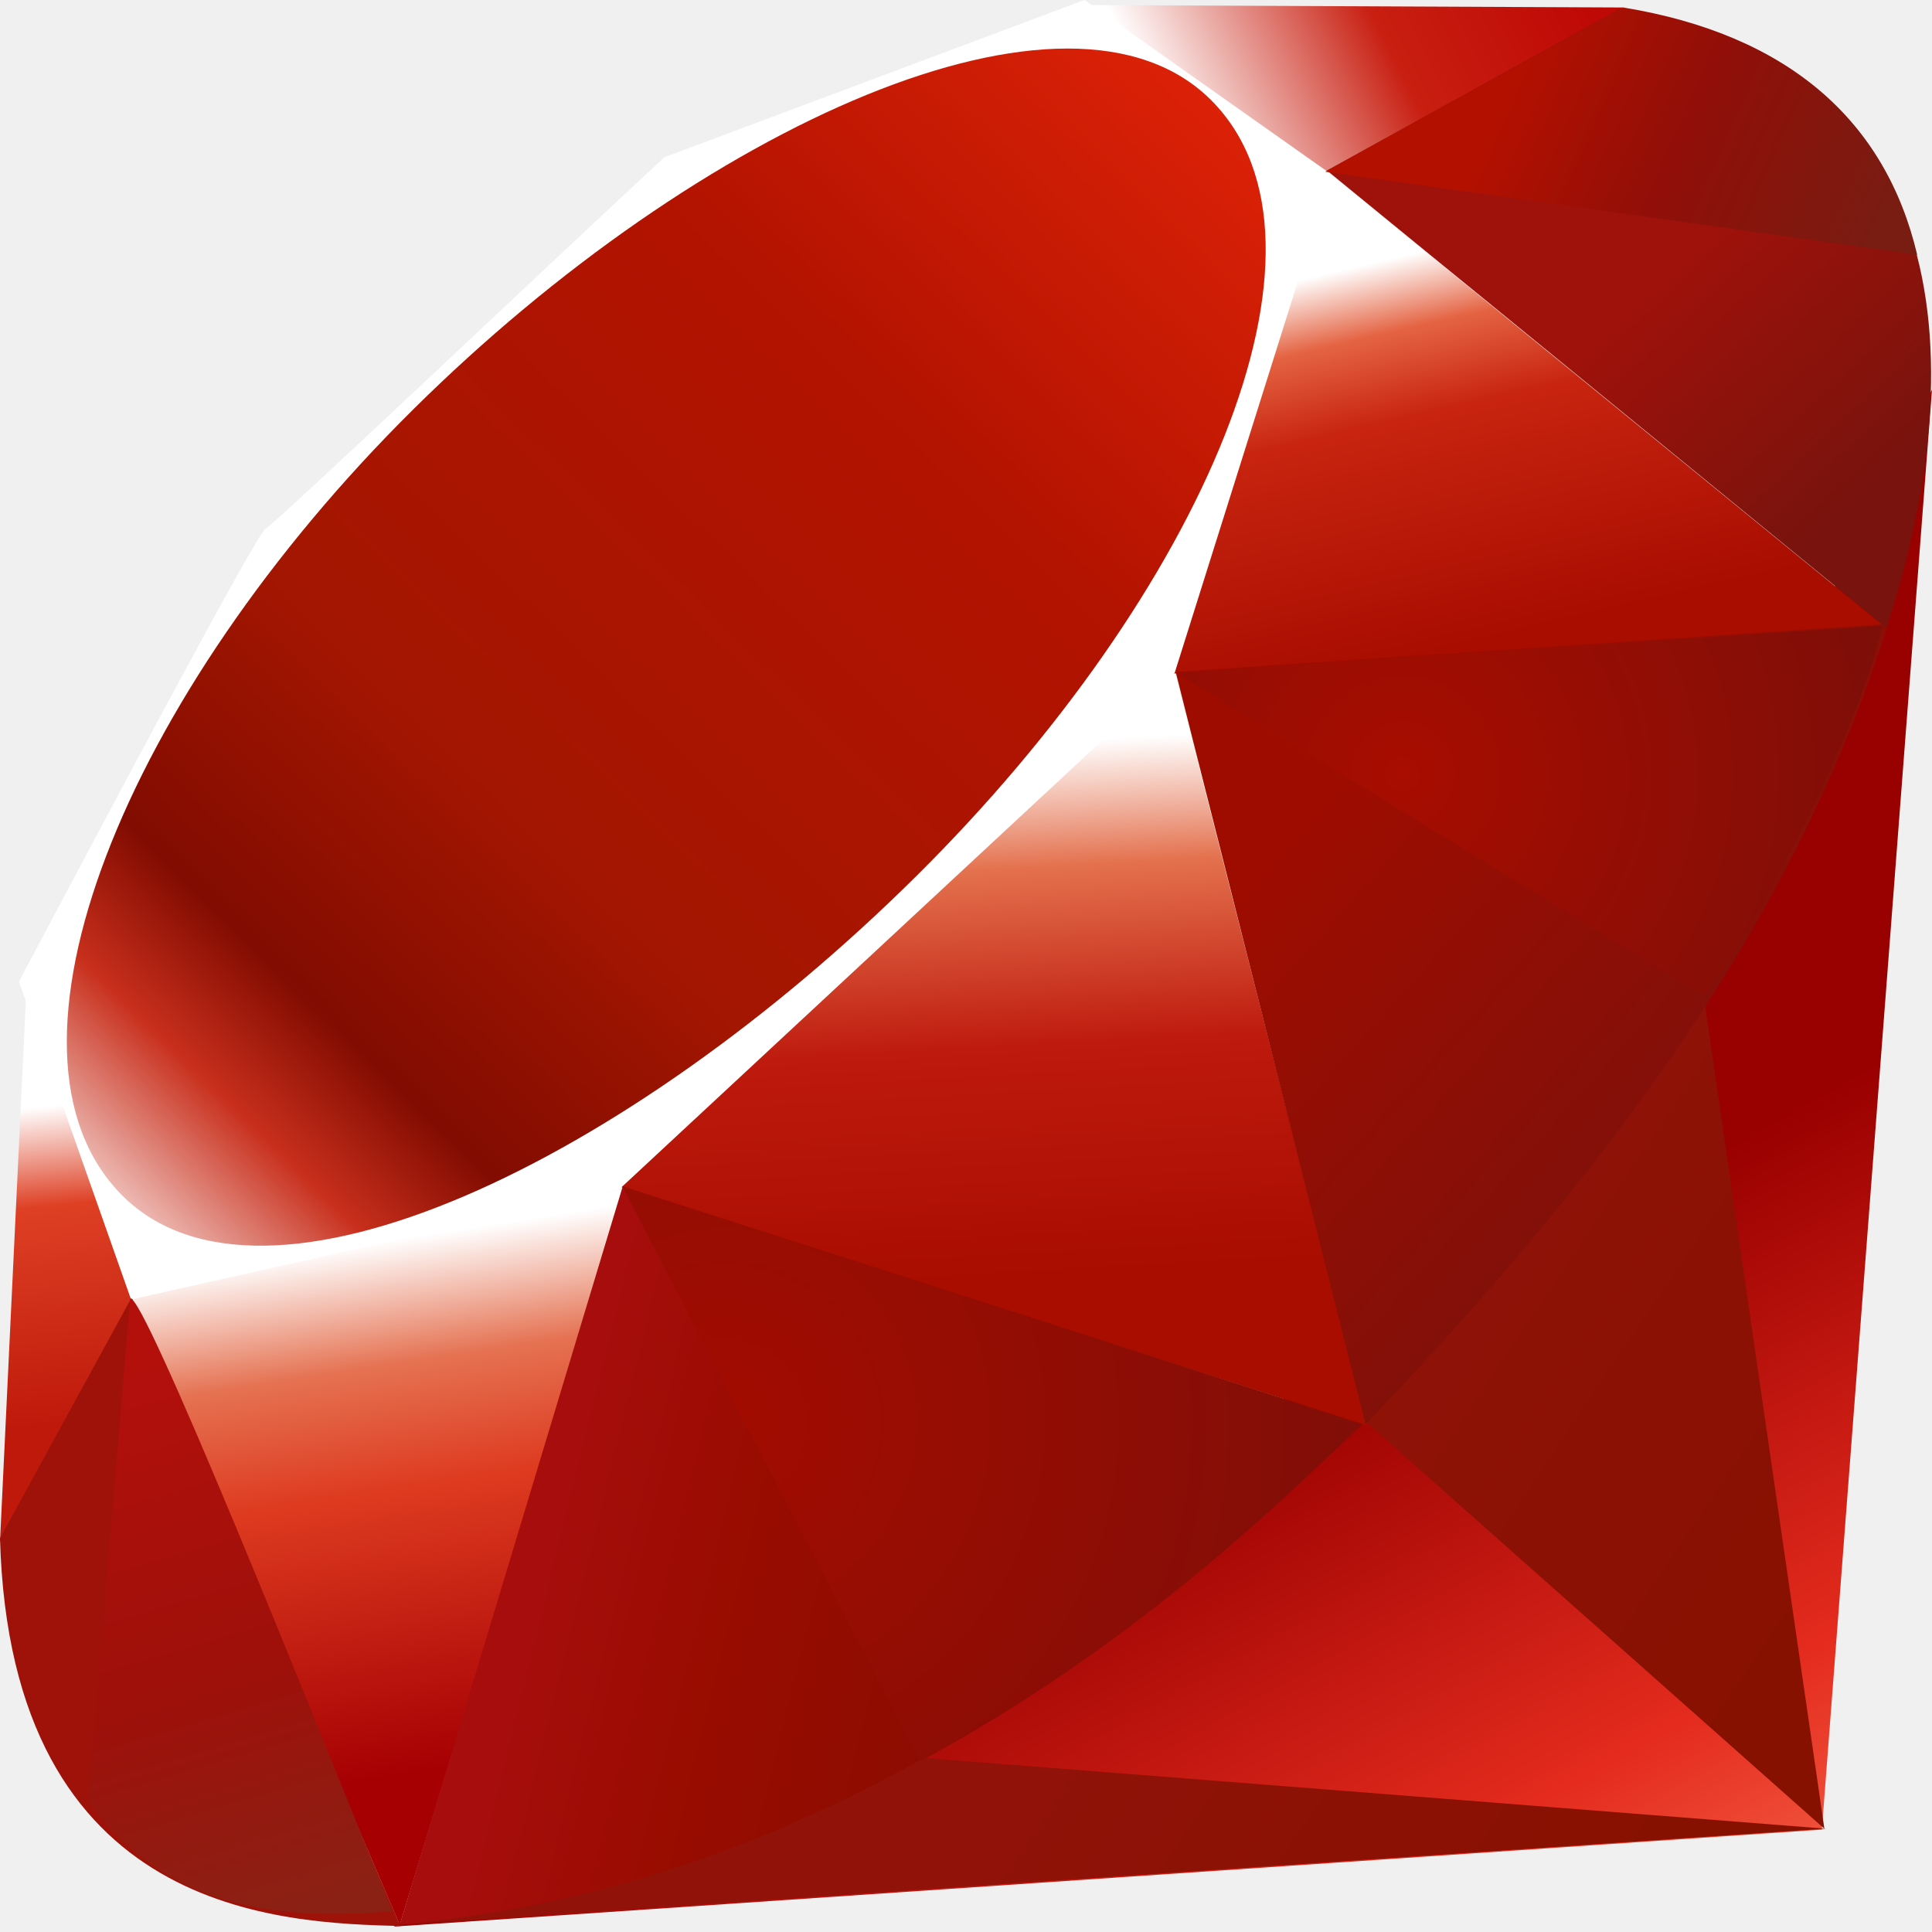
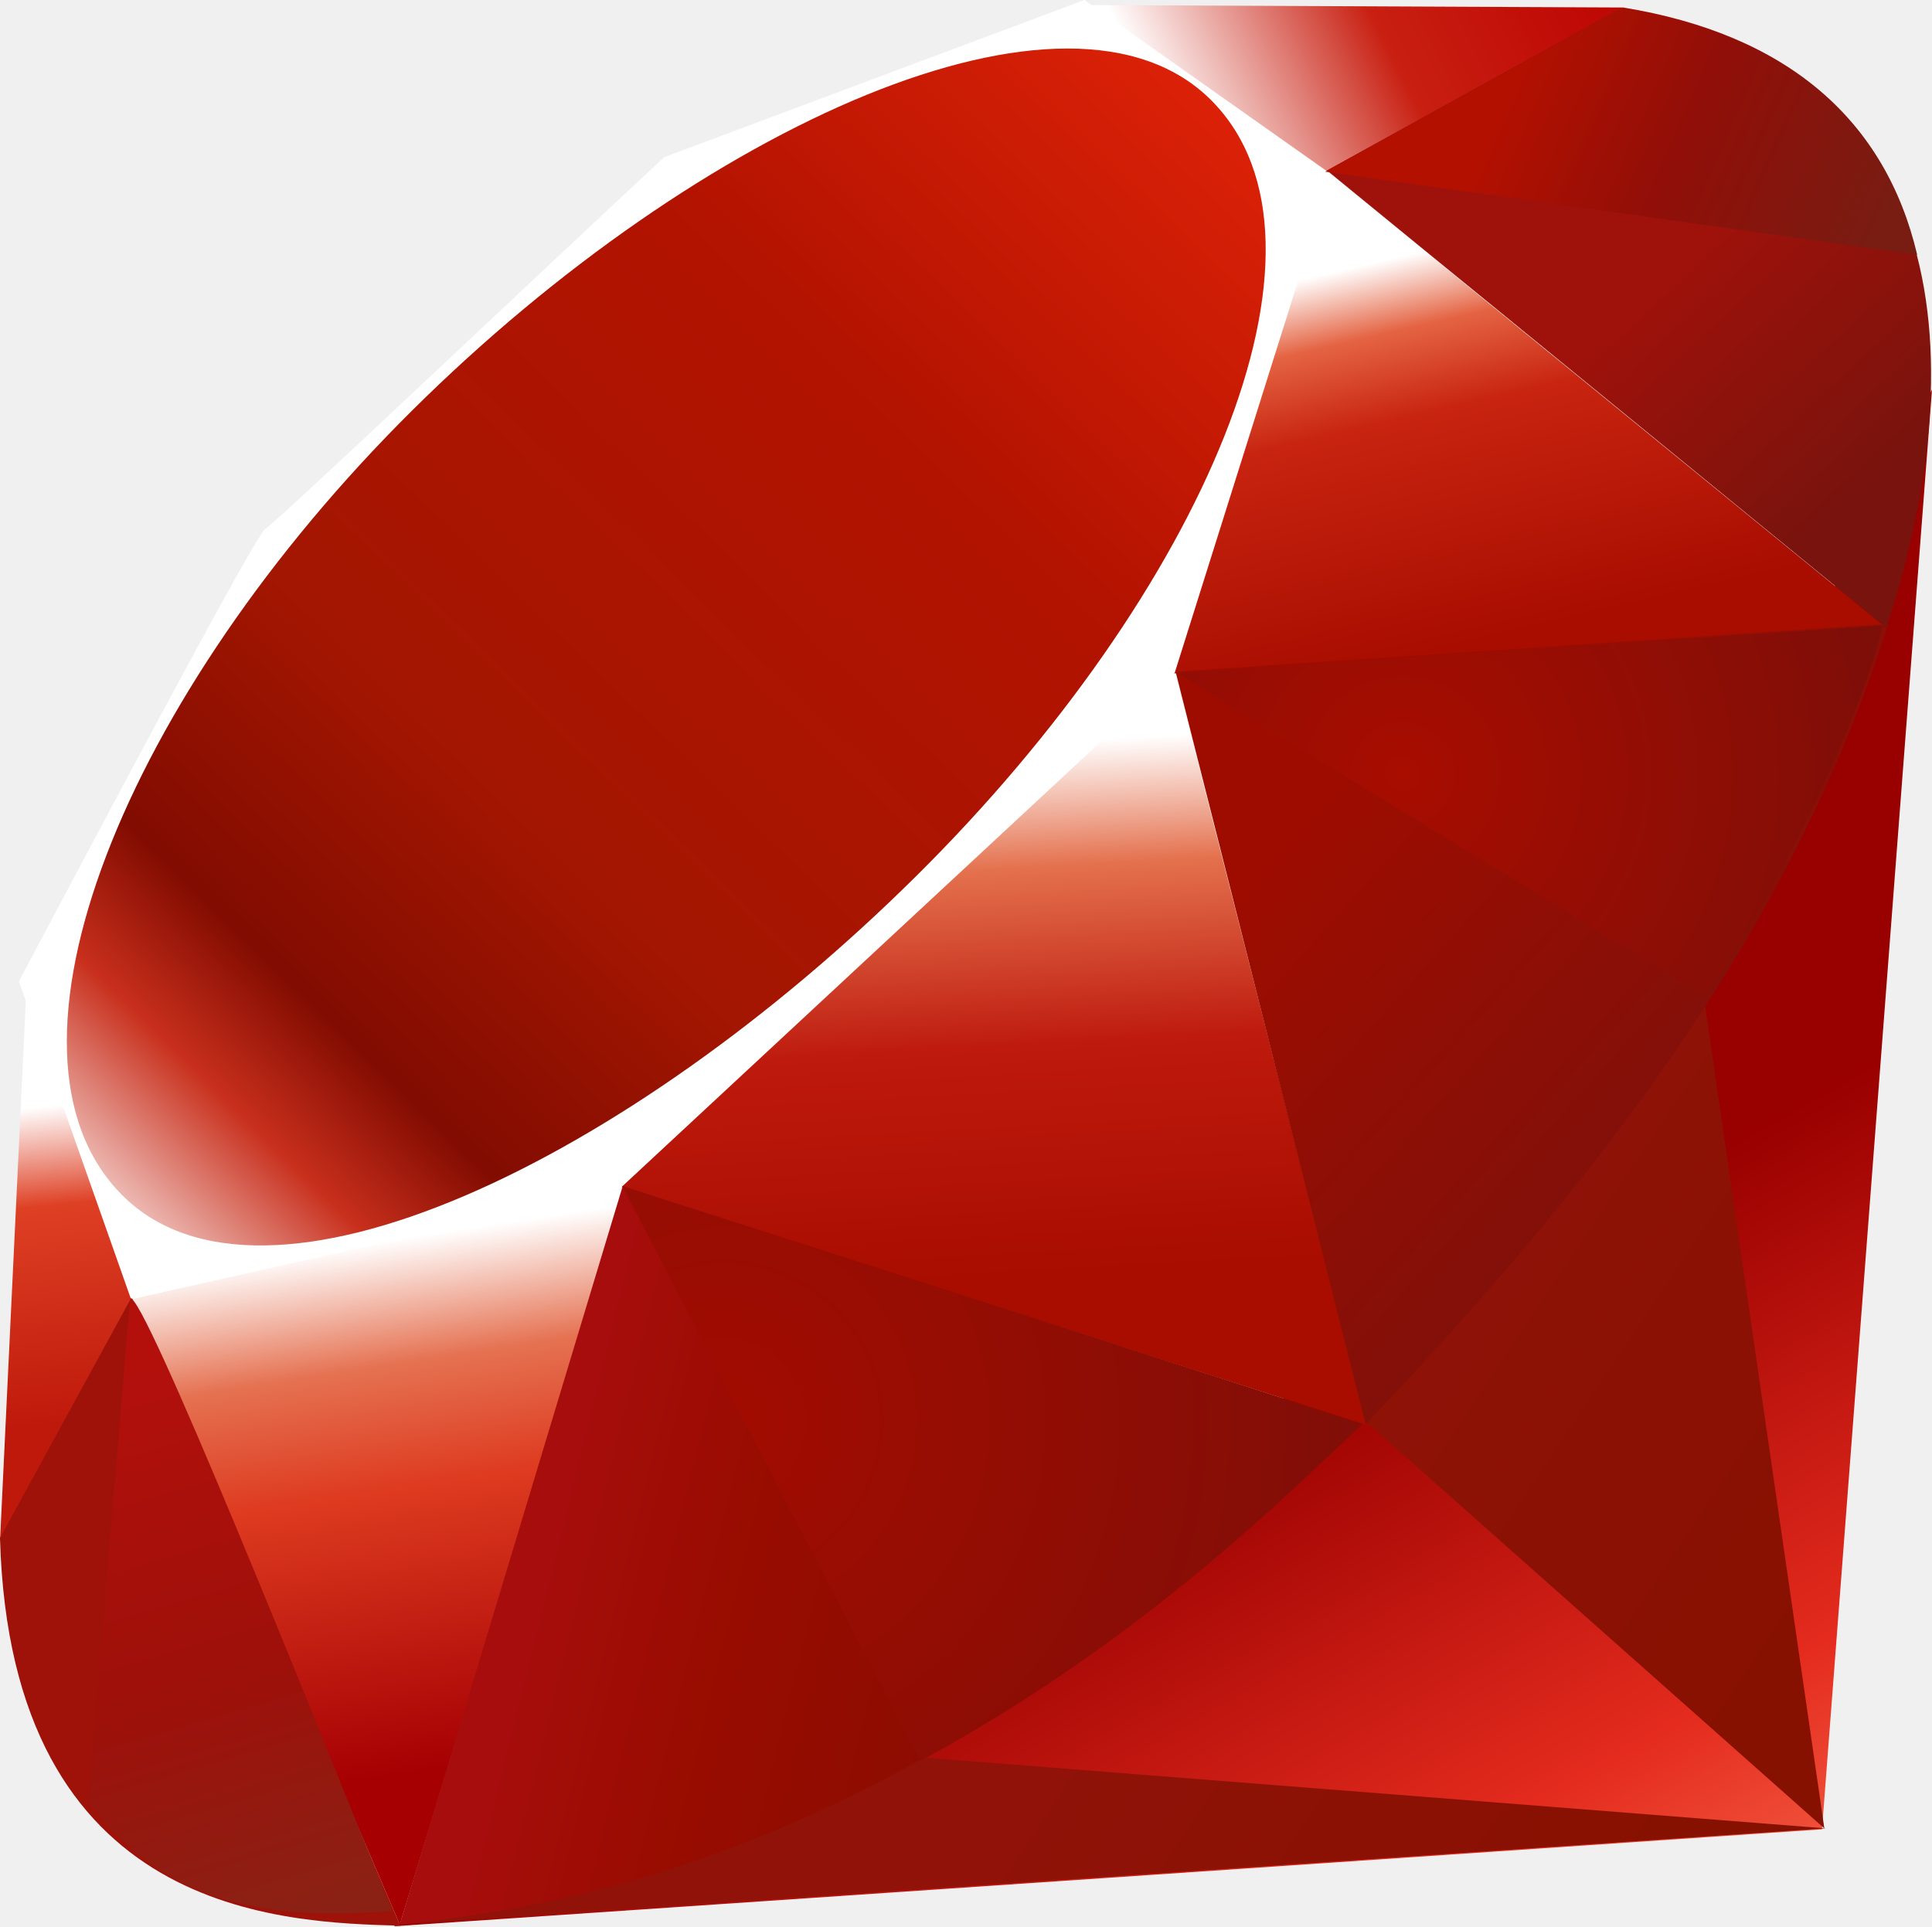
- <svg xmlns="http://www.w3.org/2000/svg" width="800px" height="800px" viewBox="20 20 24 24" fill="none">
-   <path fill-rule="evenodd" clip-rule="evenodd" d="M38.594 35.797 24.89 43.933l17.742-1.204L44 24.84l-5.406 10.958z" fill="url(#ruby_a)" />
-   <path fill-rule="evenodd" clip-rule="evenodd" d="m42.663 42.717-1.525-10.525-4.154 5.485 5.679 5.04z" fill="url(#ruby_b)" />
-   <path fill-rule="evenodd" clip-rule="evenodd" d="m42.683 42.717-11.172-.877-6.56 2.07 17.732-1.193z" fill="url(#ruby_c)" />
-   <path fill-rule="evenodd" clip-rule="evenodd" d="m24.966 43.913 2.791-9.143-6.141 1.313 3.35 7.83z" fill="url(#ruby_d)" />
-   <path fill-rule="evenodd" clip-rule="evenodd" d="m36.983 37.707-2.568-10.059-7.35 6.89 9.918 3.17z" fill="url(#ruby_e)" />
-   <path fill-rule="evenodd" clip-rule="evenodd" d="m43.417 27.79-6.947-5.674-1.934 6.254 8.881-.58z" fill="url(#ruby_f)" />
-   <path fill-rule="evenodd" clip-rule="evenodd" d="m40.169 20.093-4.086 2.258-2.578-2.288 6.664.03z" fill="url(#ruby_g)" />
-   <path fill-rule="evenodd" clip-rule="evenodd" d="m20 39.15 1.712-3.122-1.385-3.719L20 39.15z" fill="url(#ruby_h)" />
-   <path fill-rule="evenodd" clip-rule="evenodd" d="m20.235 32.192 1.393 3.951 6.053-1.358 6.91-6.422 1.95-6.195L33.472 20l-5.22 1.954c-1.646 1.53-4.838 4.557-4.953 4.614-.113.058-2.107 3.826-3.063 5.624z" fill="#ffffff" />
-   <path fill-rule="evenodd" clip-rule="evenodd" d="M25.126 25.093c3.565-3.534 8.161-5.622 9.925-3.843 1.762 1.78-.107 6.104-3.672 9.637-3.565 3.534-8.104 5.737-9.866 3.958-1.764-1.779.048-6.218 3.613-9.752z" fill="url(#ruby_i)" />
-   <path fill-rule="evenodd" clip-rule="evenodd" d="m24.966 43.91 2.77-9.173 9.196 2.954c-3.325 3.118-7.023 5.754-11.966 6.218z" fill="url(#ruby_j)" />
-   <path fill-rule="evenodd" clip-rule="evenodd" d="m34.604 28.345 2.36 9.351c2.778-2.92 5.271-6.06 6.492-9.944l-8.852.593z" fill="url(#ruby_k)" />
-   <path fill-rule="evenodd" clip-rule="evenodd" d="M43.432 27.8c.945-2.852 1.163-6.942-3.293-7.702l-3.655 2.02 6.948 5.682z" fill="url(#ruby_l)" />
-   <path fill-rule="evenodd" clip-rule="evenodd" d="M20 39.109c.13 4.706 3.526 4.776 4.973 4.817l-3.341-7.802L20 39.109z" fill="#9E1209" />
-   <path fill-rule="evenodd" clip-rule="evenodd" d="M34.617 28.36c2.134 1.311 6.436 3.946 6.523 3.994.136.077 1.855-2.898 2.245-4.58l-8.768.585z" fill="url(#ruby_m)" />
-   <path fill-rule="evenodd" clip-rule="evenodd" d="m27.732 34.737 3.702 7.142c2.189-1.187 3.903-2.633 5.473-4.183l-9.175-2.959z" fill="url(#ruby_n)" />
-   <path fill-rule="evenodd" clip-rule="evenodd" d="m21.617 36.134-.524 6.245c.99 1.352 2.35 1.47 3.779 1.364-1.033-2.572-3.097-7.714-3.255-7.61z" fill="url(#ruby_o)" />
-   <path fill-rule="evenodd" clip-rule="evenodd" d="m36.462 22.133 7.354 1.032c-.393-1.663-1.598-2.736-3.652-3.072l-3.702 2.04z" fill="url(#ruby_p)" />
-   <defs>
-     <linearGradient id="ruby_a" x1="41.086" y1="46.11" x2="36.023" y2="37.171" gradientUnits="userSpaceOnUse">
-       <stop offset="0" stop-color="#FB7655" />
-       <stop offset=".41" stop-color="#E42B1E" />
-       <stop offset=".99" stop-color="#900" />
-       <stop offset="1" stop-color="#900" />
+ <svg xmlns="http://www.w3.org/2000/svg" xml:space="preserve" id="Layer_1" overflow="visible" viewBox="0 0 198.13 197.58">
+   <defs id="defs3489">
+     <linearGradient id="XMLID_17_-9" x1="174.07" x2="132.28" y1="215.55" y2="141.75" gradientUnits="userSpaceOnUse">
+       <stop id="stop3272-4" offset="0" stop-color="#fb7655" />
+       <stop id="stop3274-5" offset="0" stop-color="#fb7655" />
+       <stop id="stop3276-1" offset=".41" stop-color="#e42b1e" />
+       <stop id="stop3278-0" offset=".99" stop-color="#900" />
+       <stop id="stop3280-3" offset="1" stop-color="#900" />
    </linearGradient>
-     <linearGradient id="ruby_b" x1="43.608" y1="38.601" x2="37.083" y2="34.222" gradientUnits="userSpaceOnUse">
-       <stop offset="0" stop-color="#871101" />
-       <stop offset=".99" stop-color="#911209" />
-       <stop offset="1" stop-color="#911209" />
+     <linearGradient id="XMLID_18_-7" x1="194.9" x2="141.03" y1="153.56" y2="117.41" gradientUnits="userSpaceOnUse">
+       <stop id="stop3285-8" offset="0" stop-color="#871101" />
+       <stop id="stop3287-8" offset="0" stop-color="#871101" />
+       <stop id="stop3289-6" offset=".99" stop-color="#911209" />
+       <stop id="stop3291-0" offset="1" stop-color="#911209" />
    </linearGradient>
-     <linearGradient id="ruby_c" x1="38.387" y1="46.381" x2="31.863" y2="42.002" gradientUnits="userSpaceOnUse">
-       <stop offset="0" stop-color="#871101" />
-       <stop offset=".99" stop-color="#911209" />
-       <stop offset="1" stop-color="#911209" />
+     <linearGradient id="XMLID_19_-4" x1="151.8" x2="97.93" y1="217.79" y2="181.64" gradientUnits="userSpaceOnUse">
+       <stop id="stop3296-6" offset="0" stop-color="#871101" />
+       <stop id="stop3298-7" offset="0" stop-color="#871101" />
+       <stop id="stop3300-6" offset=".99" stop-color="#911209" />
+       <stop id="stop3302-0" offset="1" stop-color="#911209" />
    </linearGradient>
-     <linearGradient id="ruby_d" x1="24.687" y1="35.431" x2="25.699" y2="42.005" gradientUnits="userSpaceOnUse">
-       <stop offset="0" stop-color="#ffffff" />
-       <stop offset=".23" stop-color="#E57252" />
-       <stop offset=".46" stop-color="#DE3B20" />
-       <stop offset=".99" stop-color="#A60003" />
-       <stop offset="1" stop-color="#A60003" />
+     <linearGradient id="XMLID_20_-9" x1="38.7" x2="47.05" y1="127.39" y2="181.66" gradientUnits="userSpaceOnUse">
+       <stop id="stop3307-7" offset="0" stop-color="#fff" />
+       <stop id="stop3309-5" offset="0" stop-color="#fff" />
+       <stop id="stop3311-9" offset=".23" stop-color="#e57252" />
+       <stop id="stop3313-7" offset=".46" stop-color="#de3b20" />
+       <stop id="stop3315-8" offset=".99" stop-color="#a60003" />
+       <stop id="stop3317-5" offset="1" stop-color="#a60003" />
    </linearGradient>
-     <linearGradient id="ruby_e" x1="31.645" y1="29.293" x2="32.017" y2="36.002" gradientUnits="userSpaceOnUse">
-       <stop offset="0" stop-color="#ffffff" />
-       <stop offset=".23" stop-color="#E4714E" />
-       <stop offset=".56" stop-color="#BE1A0D" />
-       <stop offset=".99" stop-color="#A80D00" />
-       <stop offset="1" stop-color="#A80D00" />
+     <linearGradient id="XMLID_21_-3" x1="96.13" x2="99.21" y1="76.72" y2="132.1" gradientUnits="userSpaceOnUse">
+       <stop id="stop3322-3" offset="0" stop-color="#fff" />
+       <stop id="stop3324-8" offset="0" stop-color="#fff" />
+       <stop id="stop3326-3" offset=".23" stop-color="#e4714e" />
+       <stop id="stop3328-7" offset=".56" stop-color="#be1a0d" />
+       <stop id="stop3330-9" offset=".99" stop-color="#a80d00" />
+       <stop id="stop3332-3" offset="1" stop-color="#a80d00" />
    </linearGradient>
-     <linearGradient id="ruby_f" x1="37.819" y1="23.091" x2="38.935" y2="27.9" gradientUnits="userSpaceOnUse">
-       <stop offset="0" stop-color="#ffffff" />
-       <stop offset=".18" stop-color="#E46342" />
-       <stop offset=".4" stop-color="#C82410" />
-       <stop offset=".99" stop-color="#A80D00" />
-       <stop offset="1" stop-color="#A80D00" />
+     <linearGradient id="XMLID_22_-7" x1="147.1" x2="156.31" y1="25.52" y2="65.22" gradientUnits="userSpaceOnUse">
+       <stop id="stop3337-8" offset="0" stop-color="#fff" />
+       <stop id="stop3339-7" offset="0" stop-color="#fff" />
+       <stop id="stop3341-4" offset=".18" stop-color="#e46342" />
+       <stop id="stop3343-1" offset=".4" stop-color="#c82410" />
+       <stop id="stop3345-9" offset=".99" stop-color="#a80d00" />
+       <stop id="stop3347-0" offset="1" stop-color="#a80d00" />
    </linearGradient>
-     <linearGradient id="ruby_g" x1="34.412" y1="21.398" x2="39.22" y2="18.994" gradientUnits="userSpaceOnUse">
-       <stop offset="0" stop-color="#ffffff" />
-       <stop offset=".54" stop-color="#C81F11" />
-       <stop offset=".99" stop-color="#BF0905" />
-       <stop offset="1" stop-color="#BF0905" />
+     <linearGradient id="XMLID_23_-9" x1="118.98" x2="158.67" y1="11.54" y2="-8.3" gradientUnits="userSpaceOnUse">
+       <stop id="stop3352-8" offset="0" stop-color="#fff" />
+       <stop id="stop3354-8" offset="0" stop-color="#fff" />
+       <stop id="stop3356-5" offset=".54" stop-color="#c81f11" />
+       <stop id="stop3358-8" offset=".99" stop-color="#bf0905" />
+       <stop id="stop3360-4" offset="1" stop-color="#bf0905" />
    </linearGradient>
-     <linearGradient id="ruby_h" x1="20.473" y1="33.755" x2="20.869" y2="37.717" gradientUnits="userSpaceOnUse">
-       <stop offset="0" stop-color="#ffffff" />
-       <stop offset=".31" stop-color="#DE4024" />
-       <stop offset=".99" stop-color="#BF190B" />
-       <stop offset="1" stop-color="#BF190B" />
+     <linearGradient id="XMLID_24_-3" x1="3.9" x2="7.17" y1="113.55" y2="146.26" gradientUnits="userSpaceOnUse">
+       <stop id="stop3365-7" offset="0" stop-color="#fff" />
+       <stop id="stop3367-1" offset="0" stop-color="#fff" />
+       <stop id="stop3369-3" offset=".31" stop-color="#de4024" />
+       <stop id="stop3371-8" offset=".99" stop-color="#bf190b" />
+       <stop id="stop3373-0" offset="1" stop-color="#bf190b" />
    </linearGradient>
-     <linearGradient id="ruby_i" x1="17.752" y1="38.788" x2="36.355" y2="19.66" gradientUnits="userSpaceOnUse">
-       <stop offset="0" stop-color="#BD0012" />
-       <stop offset=".07" stop-color="#ffffff" />
-       <stop offset=".17" stop-color="#ffffff" />
-       <stop offset=".27" stop-color="#C82F1C" />
-       <stop offset=".33" stop-color="#820C01" />
-       <stop offset=".46" stop-color="#A31601" />
-       <stop offset=".72" stop-color="#B31301" />
-       <stop offset=".99" stop-color="#E82609" />
-       <stop offset="1" stop-color="#E82609" />
+     <linearGradient id="XMLID_25_-9" x1="-18.56" x2="135.02" y1="155.1" y2="-2.81" gradientUnits="userSpaceOnUse">
+       <stop id="stop3380-7" offset="0" stop-color="#bd0012" />
+       <stop id="stop3382-9" offset="0" stop-color="#bd0012" />
+       <stop id="stop3384-9" offset=".07" stop-color="#fff" />
+       <stop id="stop3386-3" offset=".17" stop-color="#fff" />
+       <stop id="stop3388-2" offset=".27" stop-color="#c82f1c" />
+       <stop id="stop3390-4" offset=".33" stop-color="#820c01" />
+       <stop id="stop3392-3" offset=".46" stop-color="#a31601" />
+       <stop id="stop3394-7" offset=".72" stop-color="#b31301" />
+       <stop id="stop3396-1" offset=".99" stop-color="#e82609" />
+       <stop id="stop3398-2" offset="1" stop-color="#e82609" />
    </linearGradient>
-     <linearGradient id="ruby_j" x1="32.001" y1="40.718" x2="26.398" y2="39.335" gradientUnits="userSpaceOnUse">
-       <stop offset="0" stop-color="#8C0C01" />
-       <stop offset=".54" stop-color="#990C00" />
-       <stop offset=".99" stop-color="#A80D0E" />
-       <stop offset="1" stop-color="#A80D0E" />
+     <linearGradient id="XMLID_26_-2" x1="99.07" x2="52.82" y1="171.03" y2="159.62" gradientUnits="userSpaceOnUse">
+       <stop id="stop3403-0" offset="0" stop-color="#8c0c01" />
+       <stop id="stop3405-2" offset="0" stop-color="#8c0c01" />
+       <stop id="stop3407-1" offset=".54" stop-color="#990c00" />
+       <stop id="stop3409-7" offset=".99" stop-color="#a80d0e" />
+       <stop id="stop3411-5" offset="1" stop-color="#a80d0e" />
    </linearGradient>
-     <linearGradient id="ruby_k" x1="41.625" y1="33.992" x2="36.648" y2="29.531" gradientUnits="userSpaceOnUse">
-       <stop offset="0" stop-color="#7E110B" />
-       <stop offset=".99" stop-color="#9E0C00" />
-       <stop offset="1" stop-color="#9E0C00" />
+     <linearGradient id="XMLID_27_-1" x1="178.53" x2="137.43" y1="115.51" y2="78.68" gradientUnits="userSpaceOnUse">
+       <stop id="stop3416-7" offset="0" stop-color="#7e110b" />
+       <stop id="stop3418-4" offset="0" stop-color="#7e110b" />
+       <stop id="stop3420-1" offset=".99" stop-color="#9e0c00" />
+       <stop id="stop3422-7" offset="1" stop-color="#9e0c00" />
    </linearGradient>
-     <linearGradient id="ruby_l" x1="43.454" y1="25.807" x2="40.975" y2="23.156" gradientUnits="userSpaceOnUse">
-       <stop offset="0" stop-color="#79130D" />
-       <stop offset=".99" stop-color="#9E120B" />
-       <stop offset="1" stop-color="#9E120B" />
+     <linearGradient id="XMLID_28_-1" x1="193.62" x2="173.15" y1="47.94" y2="26.05" gradientUnits="userSpaceOnUse">
+       <stop id="stop3427-1" offset="0" stop-color="#79130d" />
+       <stop id="stop3429-1" offset="0" stop-color="#79130d" />
+       <stop id="stop3431-7" offset=".99" stop-color="#9e120b" />
+       <stop id="stop3433-0" offset="1" stop-color="#9e120b" />
    </linearGradient>
-     <linearGradient id="ruby_o" x1="23.231" y1="43.904" x2="21.21" y2="37.048" gradientUnits="userSpaceOnUse">
-       <stop offset="0" stop-color="#8B2114" />
-       <stop offset=".43" stop-color="#9E100A" />
-       <stop offset=".99" stop-color="#B3100C" />
-       <stop offset="1" stop-color="#B3100C" />
+     <linearGradient id="XMLID_31_-6" x1="26.67" x2="9.99" y1="197.34" y2="140.74" gradientUnits="userSpaceOnUse">
+       <stop id="stop3462-4" offset="0" stop-color="#8b2114" />
+       <stop id="stop3464-8" offset="0" stop-color="#8b2114" />
+       <stop id="stop3466-0" offset=".43" stop-color="#9e100a" />
+       <stop id="stop3468-8" offset=".99" stop-color="#b3100c" />
+       <stop id="stop3470-1" offset="1" stop-color="#b3100c" />
    </linearGradient>
-     <linearGradient id="ruby_p" x1="38.732" y1="21.187" x2="43.262" y2="23.187" gradientUnits="userSpaceOnUse">
-       <stop offset="0" stop-color="#B31000" />
-       <stop offset=".44" stop-color="#910F08" />
-       <stop offset=".99" stop-color="#791C12" />
-       <stop offset="1" stop-color="#791C12" />
+     <linearGradient id="XMLID_32_-0" x1="154.64" x2="192.04" y1="9.8" y2="26.31" gradientUnits="userSpaceOnUse">
+       <stop id="stop3475-2" offset="0" stop-color="#b31000" />
+       <stop id="stop3477-2" offset="0" stop-color="#b31000" />
+       <stop id="stop3479-9" offset=".44" stop-color="#910f08" />
+       <stop id="stop3481-7" offset=".99" stop-color="#791c12" />
+       <stop id="stop3483-5" offset="1" stop-color="#791c12" />
    </linearGradient>
-     <radialGradient id="ruby_m" cx="0" cy="0" r="1" gradientUnits="userSpaceOnUse" gradientTransform="translate(37.423 29.616) scale(6.09995)">
-       <stop offset="0" stop-color="#A80D00" />
-       <stop offset=".99" stop-color="#7E0E08" />
-       <stop offset="1" stop-color="#7E0E08" />
+     <linearGradient id="linearGradient3448" x1="174.07" x2="132.28" y1="215.55" y2="141.75" gradientUnits="userSpaceOnUse" href="#XMLID_17_-9" />
+     <radialGradient id="XMLID_29_-4" cx="143.83" cy="79.39" r="50.36" gradientUnits="userSpaceOnUse">
+       <stop id="stop3440-0" offset="0" stop-color="#a80d00" />
+       <stop id="stop3442-8" offset="0" stop-color="#a80d00" />
+       <stop id="stop3444-5" offset=".99" stop-color="#7e0e08" />
+       <stop id="stop3446-1" offset="1" stop-color="#7e0e08" />
    </radialGradient>
-     <radialGradient id="ruby_n" cx="0" cy="0" r="1" gradientUnits="userSpaceOnUse" gradientTransform="translate(28.975 37.655) scale(8.10906)">
-       <stop offset="0" stop-color="#A30C00" />
-       <stop offset=".99" stop-color="#800E08" />
-       <stop offset="1" stop-color="#800E08" />
+     <radialGradient id="XMLID_30_-6" cx="74.09" cy="145.75" r="66.94" gradientUnits="userSpaceOnUse">
+       <stop id="stop3451-6" offset="0" stop-color="#a30c00" />
+       <stop id="stop3453-2" offset="0" stop-color="#a30c00" />
+       <stop id="stop3455-1" offset=".99" stop-color="#800e08" />
+       <stop id="stop3457-9" offset="1" stop-color="#800e08" />
    </radialGradient>
  </defs>
+   <path id="polygon3282" fill="url(#linearGradient3448)" fill-rule="evenodd" d="M153.5 130.41 40.38 197.58l146.47-9.94 11.28-147.69z" clip-rule="evenodd" />
+   <path id="polygon3293" fill="url(#XMLID_18_-7)" fill-rule="evenodd" d="m187.09 187.54-12.59-86.89-34.29 45.28z" clip-rule="evenodd" />
+   <path id="polygon3304" fill="url(#XMLID_19_-4)" fill-rule="evenodd" d="m187.26 187.54-92.23-7.24-54.16 17.09z" clip-rule="evenodd" />
+   <path id="polygon3319" fill="url(#XMLID_20_-9)" fill-rule="evenodd" d="m41 197.41 23.04-75.48-50.7 10.84z" clip-rule="evenodd" />
+   <path id="polygon3334" fill="url(#XMLID_21_-3)" fill-rule="evenodd" d="M140.2 146.18 119 63.14l-60.67 56.87z" clip-rule="evenodd" />
+   <path id="polygon3349" fill="url(#XMLID_22_-7)" fill-rule="evenodd" d="m193.32 64.31-57.35-46.84L120 69.1z" clip-rule="evenodd" />
+   <path id="polygon3362" fill="url(#XMLID_23_-9)" fill-rule="evenodd" d="m166.5.77-33.73 18.64L111.49.52z" clip-rule="evenodd" />
+   <path id="polygon3375" fill="url(#XMLID_24_-3)" fill-rule="evenodd" d="m0 158.09 14.13-25.77-11.43-30.7z" clip-rule="evenodd" />
+   <path id="path3377" fill="#fff" fill-rule="evenodd" d="m1.94 100.65 11.5 32.62 49.97-11.21 57.05-53.02 16.1-51.14L111.21 0 68.1 16.13C54.53 28.76 28.18 53.75 27.23 54.22S9.83 85.81 1.94 100.65" clip-rule="evenodd" />
+   <path id="path3400" fill="url(#XMLID_25_-9)" fill-rule="evenodd" d="M42.32 42.05c29.43-29.18 67.37-46.42 81.93-31.73 14.55 14.69-.88 50.39-30.31 79.56s-66.9 47.36-81.45 32.67c-14.56-14.68.4-51.33 29.83-80.5" clip-rule="evenodd" />
+   <path id="path3413" fill="url(#XMLID_26_-2)" fill-rule="evenodd" d="m41 197.38 22.86-75.72 75.92 24.39c-27.45 25.74-57.98 47.5-98.78 51.33" clip-rule="evenodd" />
+   <path id="path3424" fill="url(#XMLID_27_-1)" fill-rule="evenodd" d="m120.56 68.89 19.49 77.2c22.93-24.11 43.51-50.03 53.59-82.09z" clip-rule="evenodd" />
+   <path id="path3435" fill="url(#XMLID_28_-1)" fill-rule="evenodd" d="M193.44 64.39c7.8-23.54 9.6-57.31-27.18-63.58l-30.18 16.67z" clip-rule="evenodd" />
+   <path id="path3437" fill="#9e1209" fill-rule="evenodd" d="M0 157.75c1.08 38.85 29.11 39.43 41.05 39.77l-27.58-64.41z" clip-rule="evenodd" />
+   <path id="path3448" fill="url(#XMLID_29_-4)" fill-rule="evenodd" d="M120.67 69.01a18417 18417 0 0 0 53.85 32.98c1.12.63 15.31-23.93 18.53-37.81z" clip-rule="evenodd" />
+   <path id="path3459" fill="url(#XMLID_30_-6)" fill-rule="evenodd" d="m63.83 121.66 30.56 58.96c18.07-9.8 32.22-21.74 45.18-34.53z" clip-rule="evenodd" />
+   <path id="path3472" fill="url(#XMLID_31_-6)" fill-rule="evenodd" d="m13.35 133.19-4.33 51.56c8.17 11.16 19.41 12.13 31.2 11.26-8.53-21.23-25.57-63.68-26.87-62.82" clip-rule="evenodd" />
+   <path id="path3485" fill="url(#XMLID_32_-0)" fill-rule="evenodd" d="m135.9 17.61 60.71 8.52C193.37 12.4 183.42 3.54 166.46.77z" clip-rule="evenodd" />
</svg>
